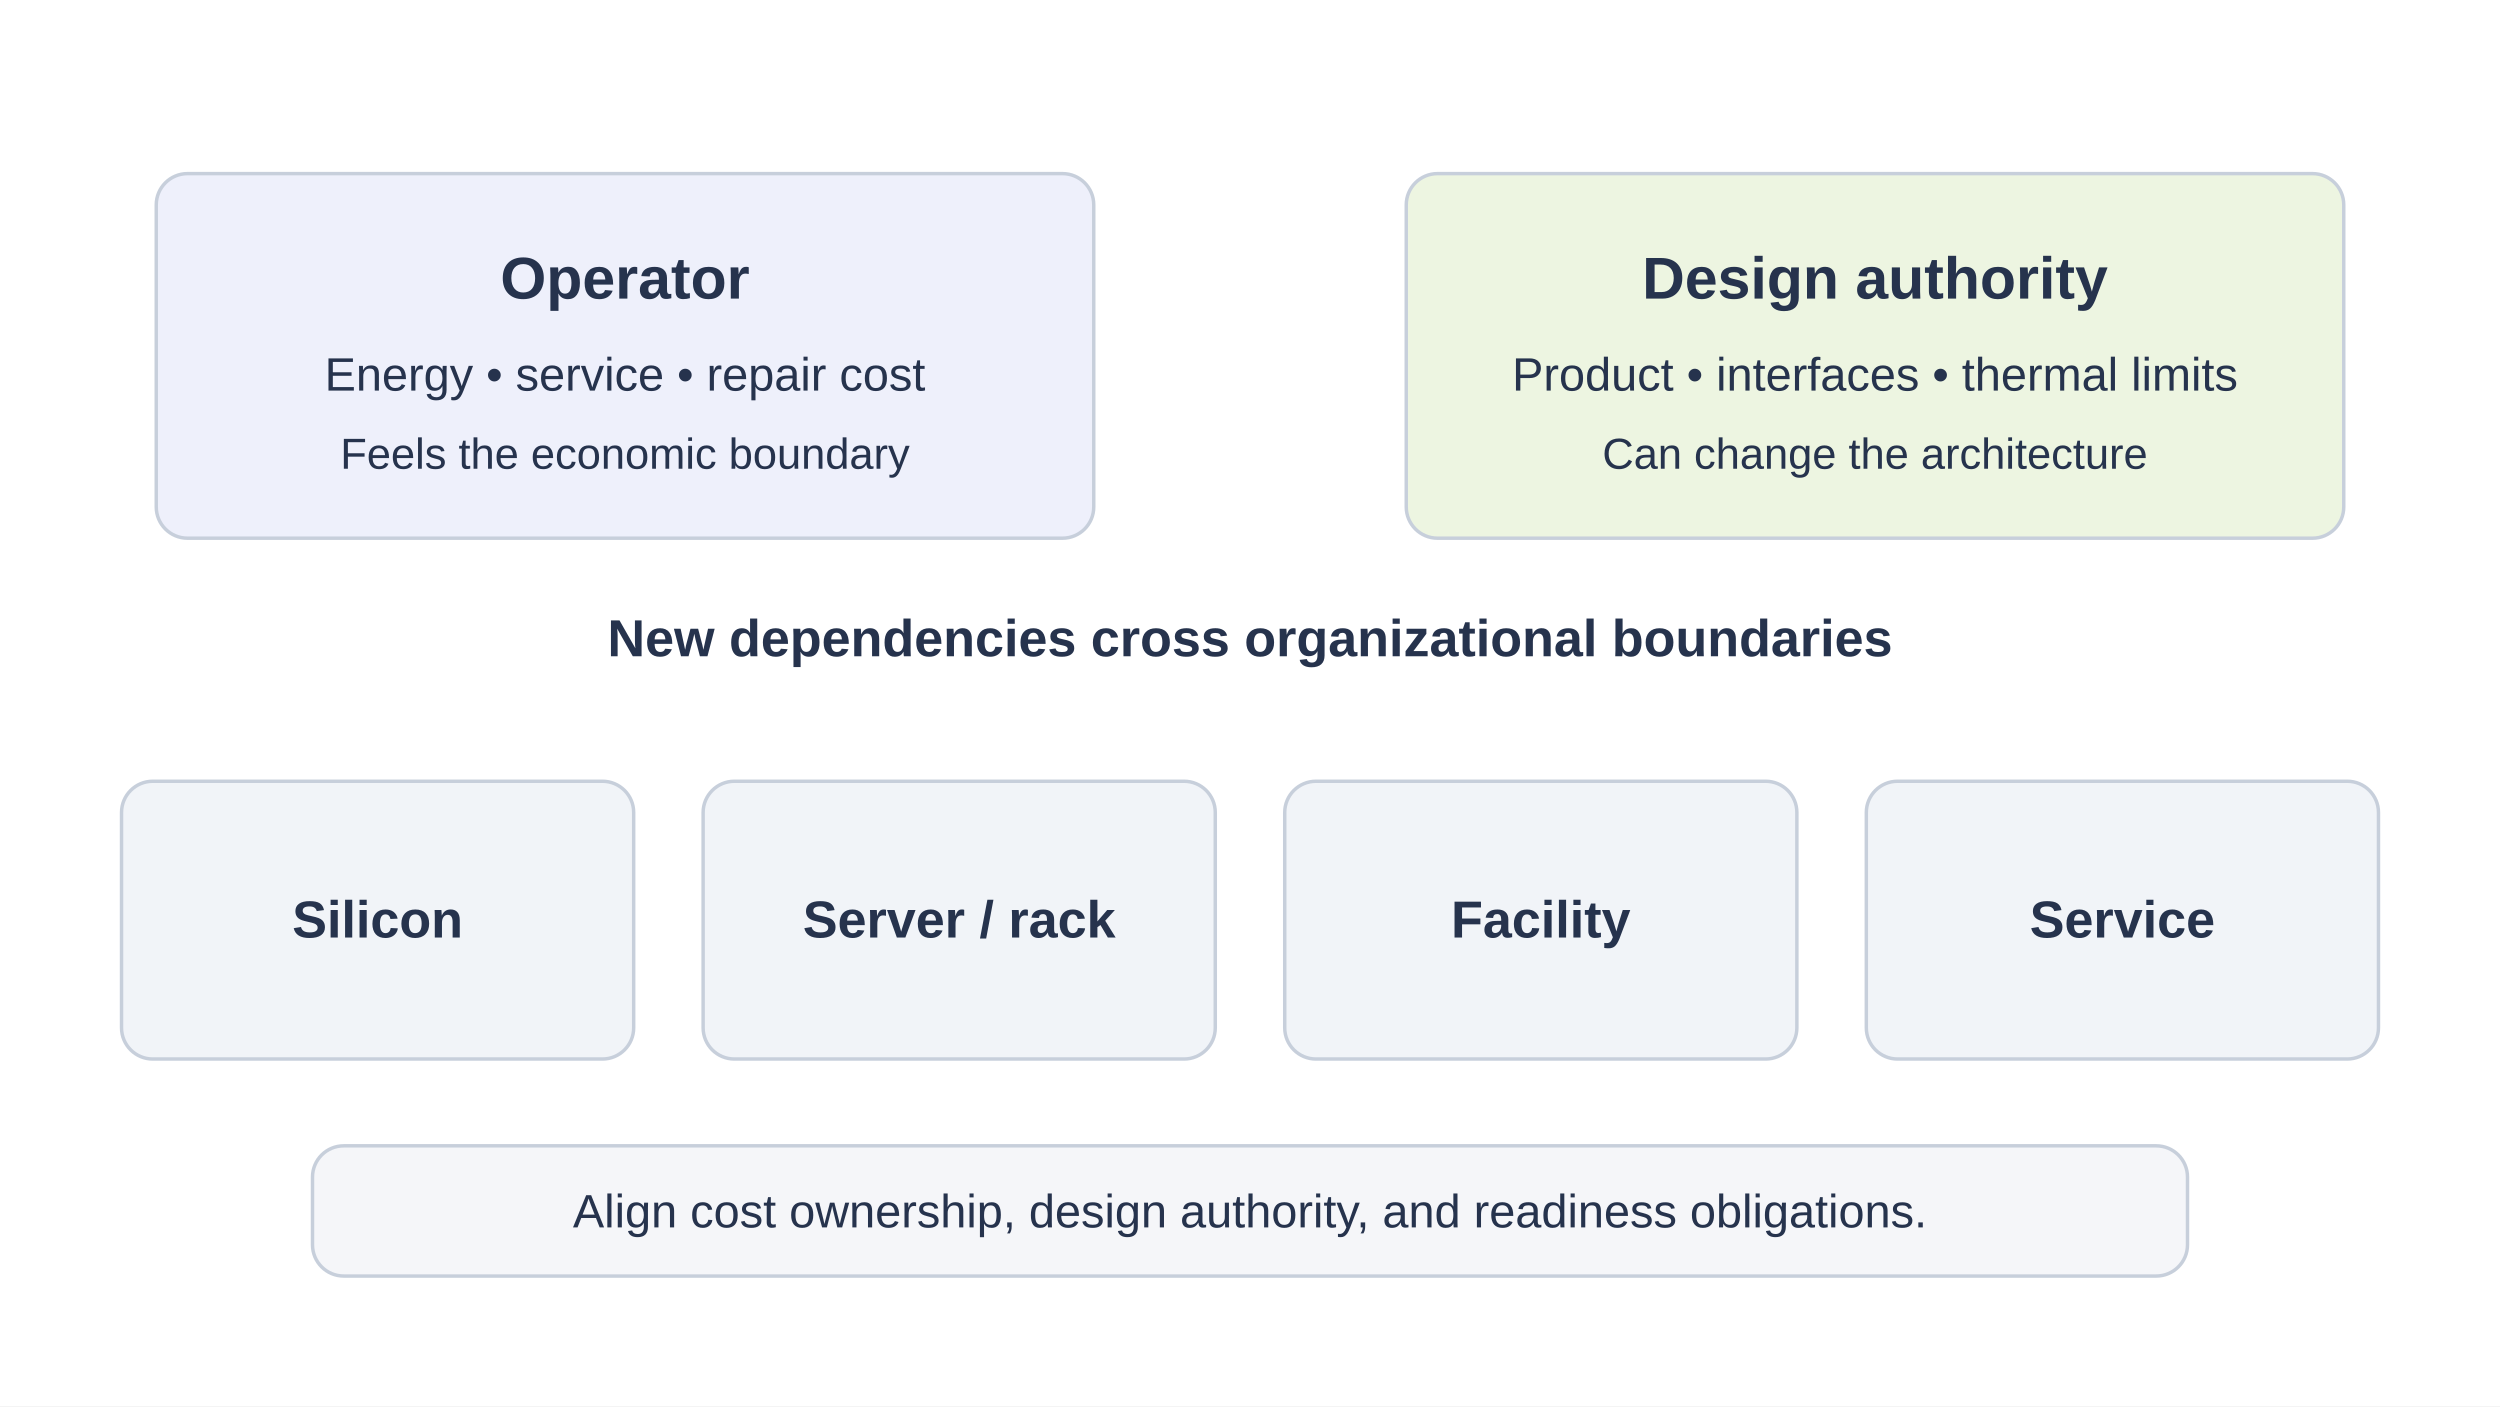
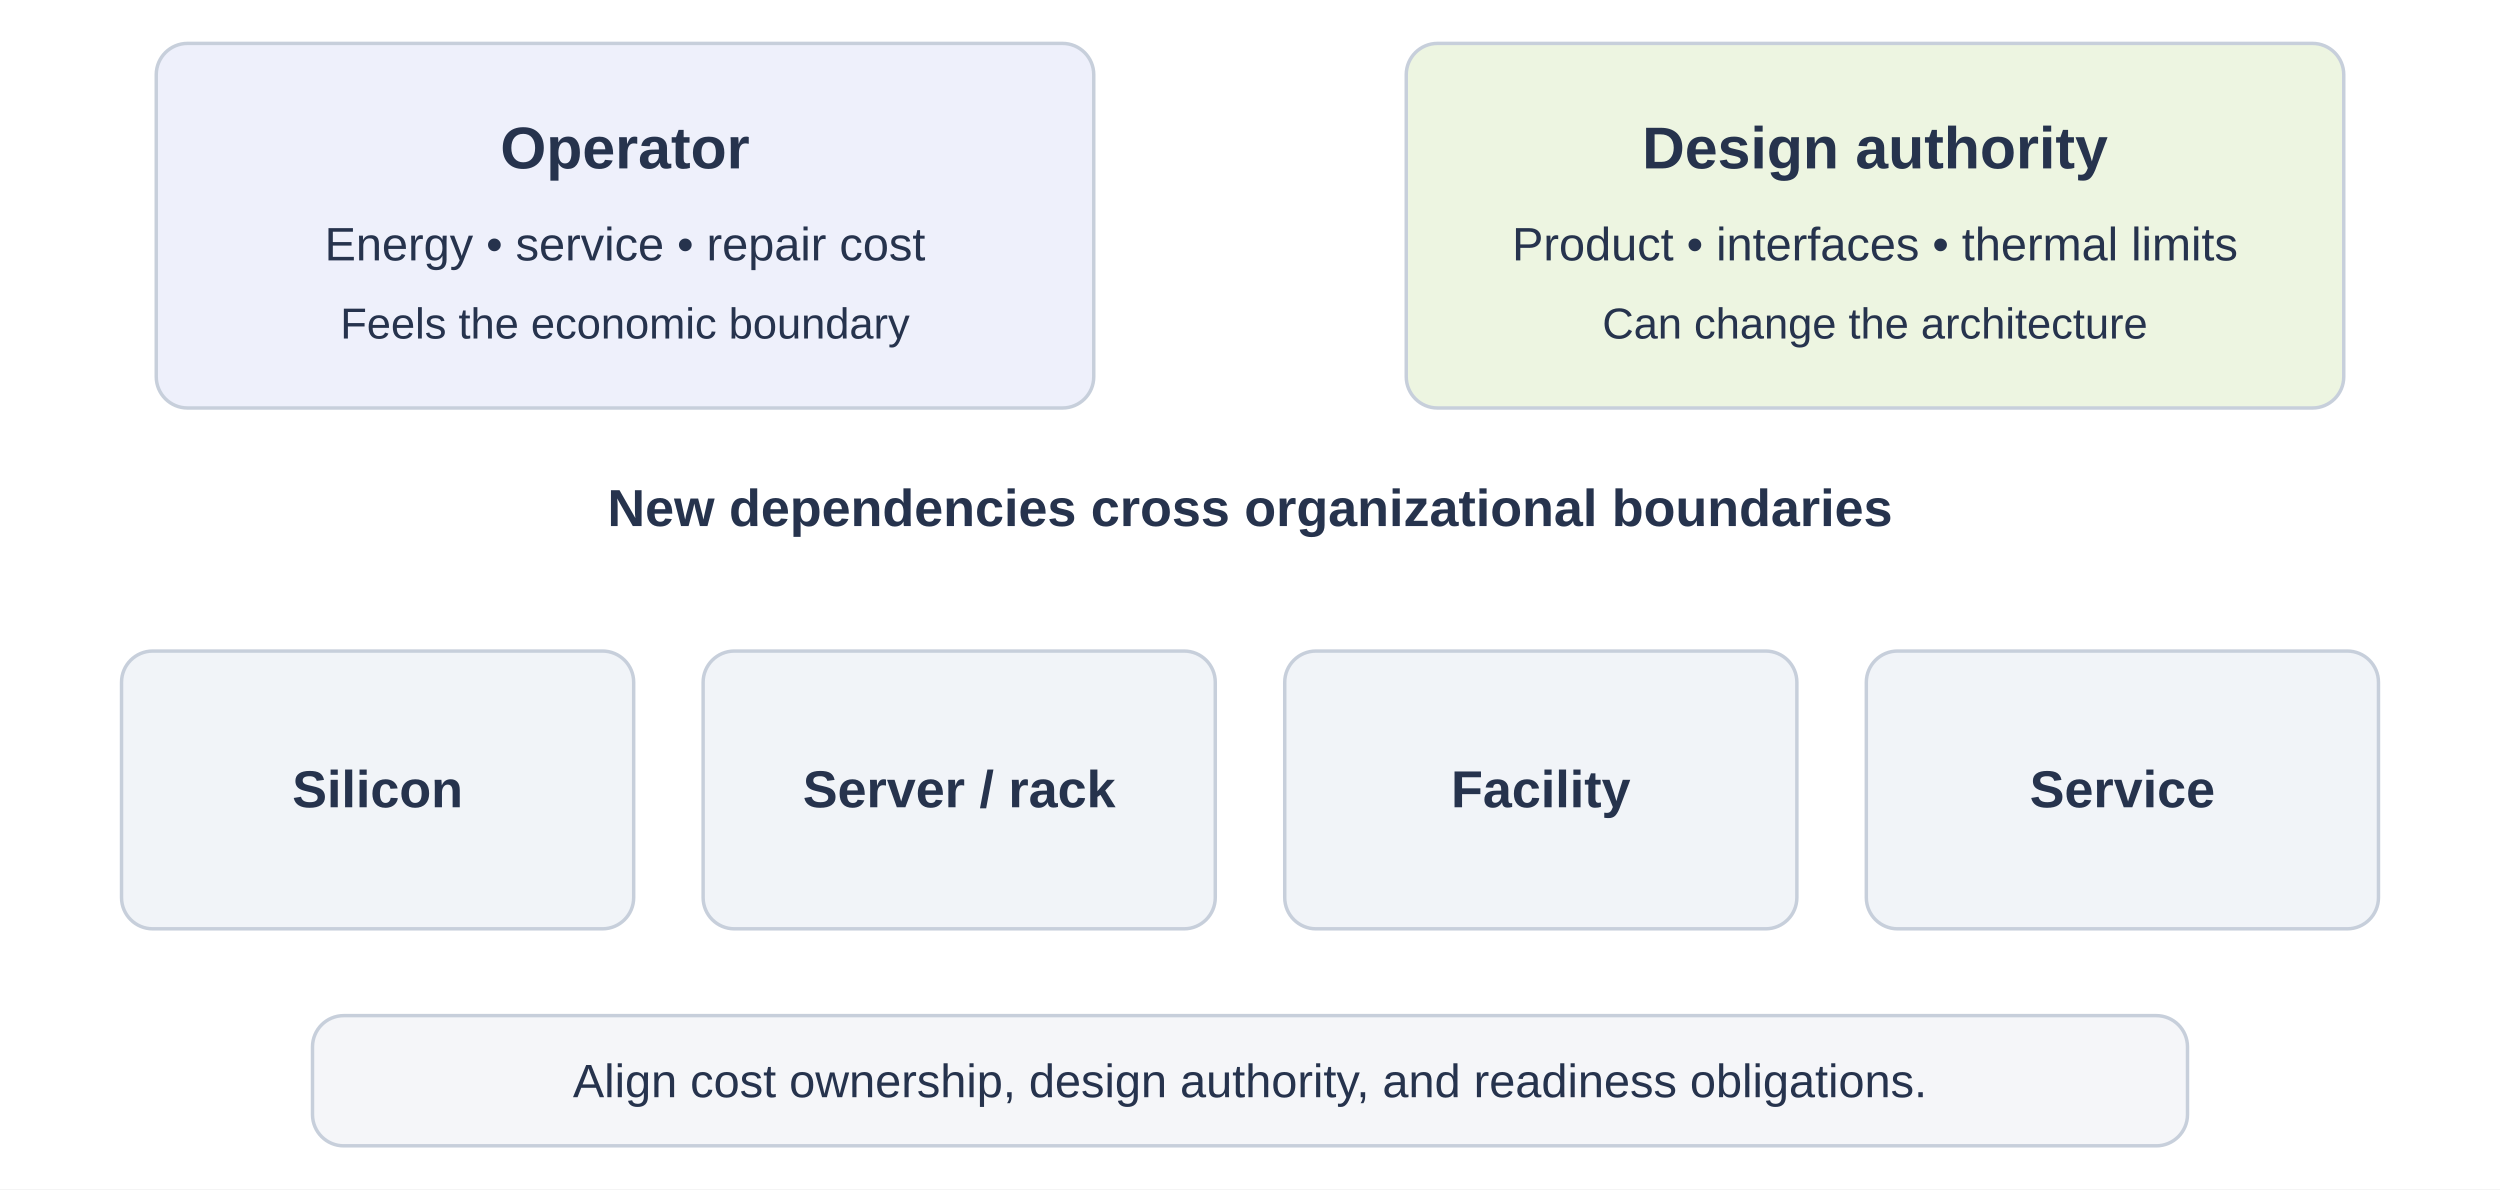
- <svg xmlns="http://www.w3.org/2000/svg" width="1440" height="810" viewBox="0 0 1440 810">
-   <rect width="1440" height="810" fill="white" />
+ <svg xmlns="http://www.w3.org/2000/svg" width="1440" height="685" viewBox="0 75 1440 685">
+   <rect width="1440" height="685" fill="white" x="0" y="75" />
  <g font-family="Arial, sans-serif">
    <rect x="90" y="100" width="540" height="210" rx="18" fill="#eef0fb" stroke="#c7cfdb" stroke-width="2" />
    <text x="360" y="172" font-size="34" fill="#26334d" text-anchor="middle" font-weight="700">Operator</text>
    <text x="360" y="225" font-size="27" fill="#26334d" text-anchor="middle" font-weight="400">Energy • service • repair cost</text>
    <text x="360" y="270" font-size="25" fill="#26334d" text-anchor="middle" font-weight="400">Feels the economic boundary</text>
    <rect x="810" y="100" width="540" height="210" rx="18" fill="#edf5e1" stroke="#c7cfdb" stroke-width="2" />
    <text x="1080" y="172" font-size="34" fill="#26334d" text-anchor="middle" font-weight="700">Design authority</text>
    <text x="1080" y="225" font-size="27" fill="#26334d" text-anchor="middle" font-weight="400">Product • interfaces • thermal limits</text>
    <text x="1080" y="270" font-size="25" fill="#26334d" text-anchor="middle" font-weight="400">Can change the architecture</text>
    <text x="720" y="378" font-size="30" fill="#26334d" text-anchor="middle" font-weight="700">New dependencies cross organizational boundaries</text>
    <rect x="70" y="450" width="295" height="160" rx="18" fill="#f1f4f8" stroke="#c7cfdb" stroke-width="2" />
    <text x="217.5" y="540" font-size="30" fill="#26334d" text-anchor="middle" font-weight="700">Silicon</text>
    <rect x="405" y="450" width="295" height="160" rx="18" fill="#f1f4f8" stroke="#c7cfdb" stroke-width="2" />
    <text x="552.5" y="540" font-size="30" fill="#26334d" text-anchor="middle" font-weight="700">Server / rack</text>
    <rect x="740" y="450" width="295" height="160" rx="18" fill="#f1f4f8" stroke="#c7cfdb" stroke-width="2" />
    <text x="887.5" y="540" font-size="30" fill="#26334d" text-anchor="middle" font-weight="700">Facility</text>
    <rect x="1075" y="450" width="295" height="160" rx="18" fill="#f1f4f8" stroke="#c7cfdb" stroke-width="2" />
    <text x="1222.5" y="540" font-size="30" fill="#26334d" text-anchor="middle" font-weight="700">Service</text>
    <rect x="180" y="660" width="1080" height="75" rx="18" fill="#f5f6f9" stroke="#c7cfdb" stroke-width="2" />
    <text x="720" y="707" font-size="27" fill="#26334d" text-anchor="middle" font-weight="400">Align cost ownership, design authority, and readiness obligations.</text>
  </g>
</svg>
